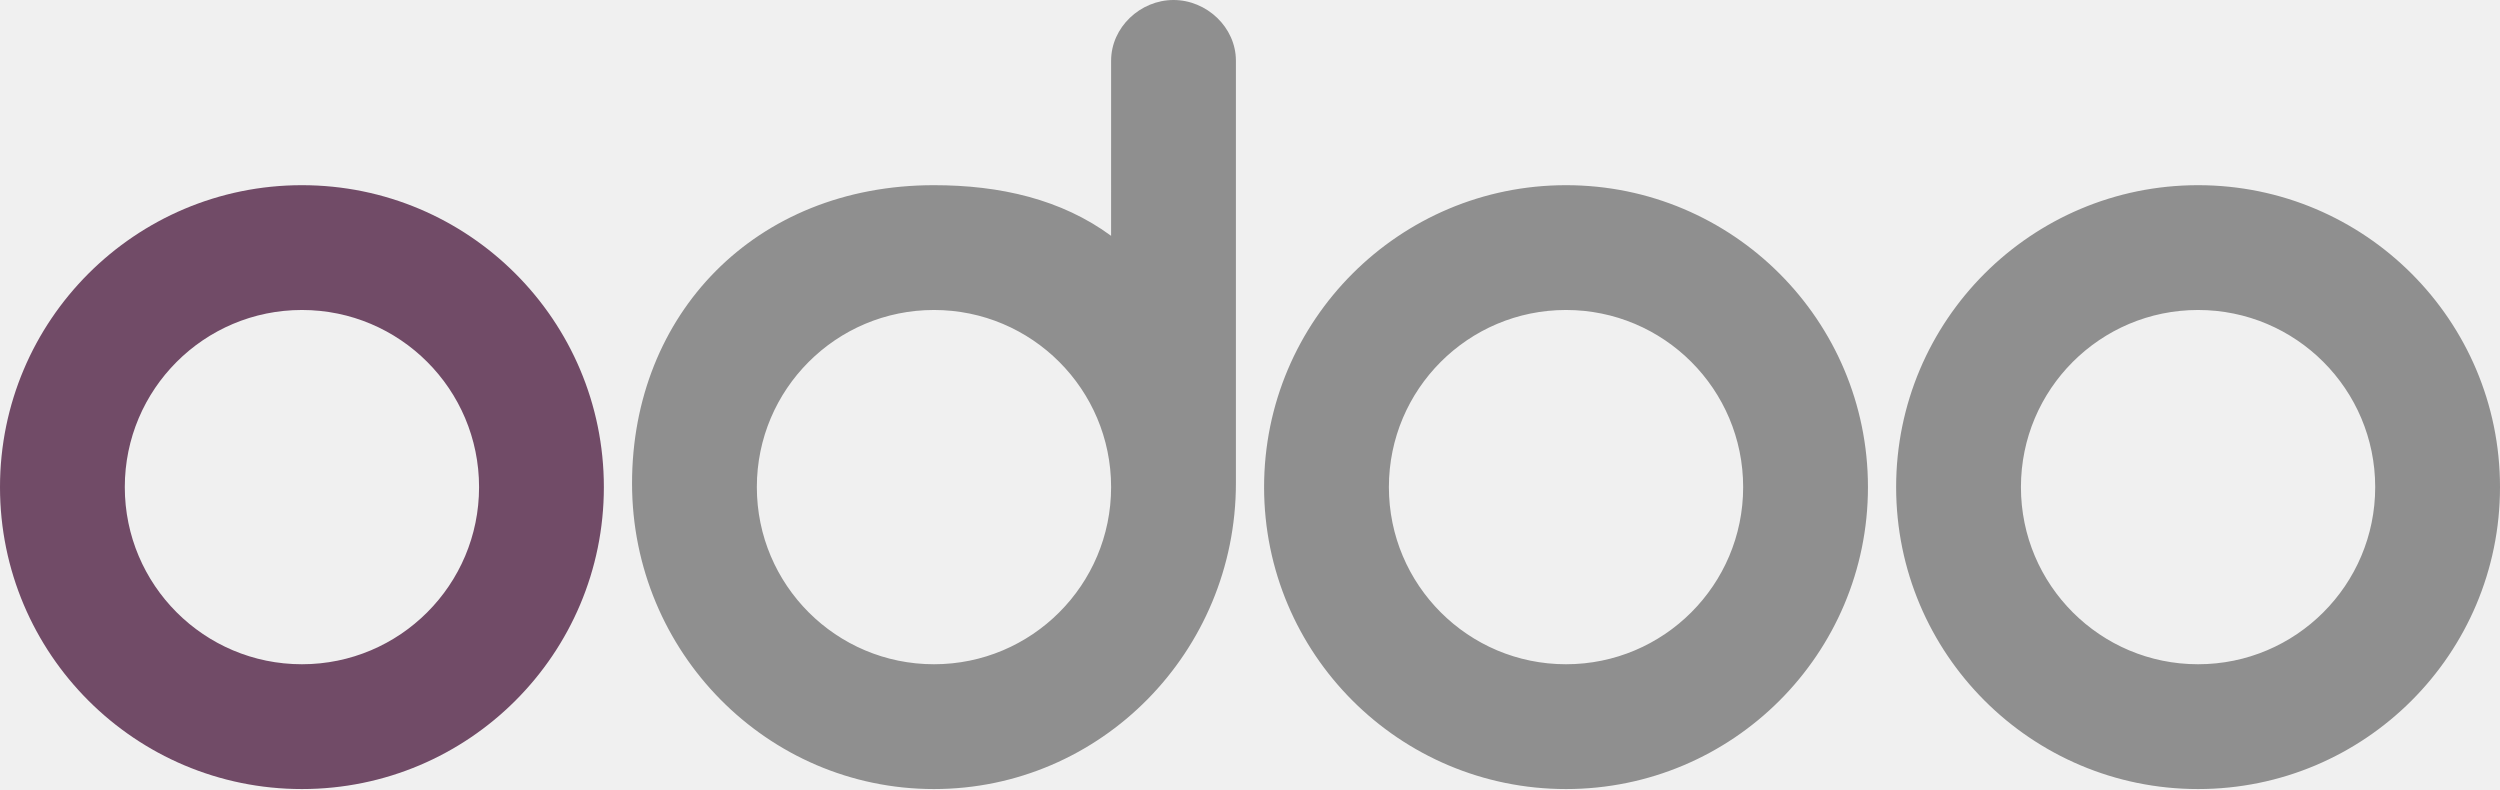
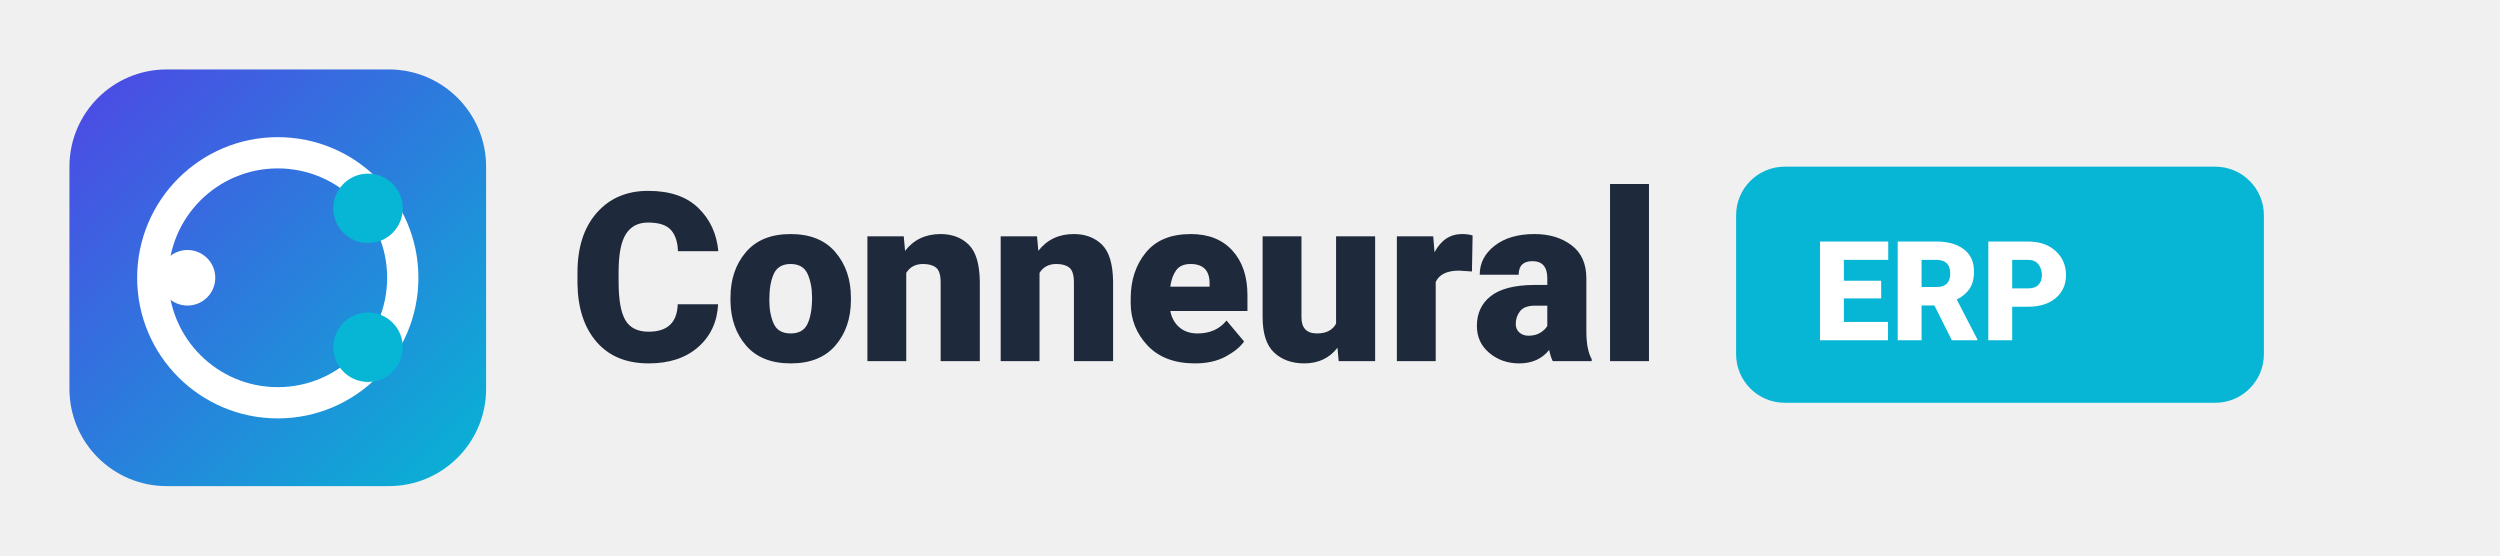
- <svg xmlns="http://www.w3.org/2000/svg" width="621px" height="196px" viewBox="0 0 621 196" version="1.1">
-   <g stroke="none" stroke-width="1" fill="none" fill-rule="evenodd">
-     <g id="odoo_logo" fill-rule="nonzero">
-       <path d="M546,196 C504.579,196 471,162.421 471,121 C471,79.579 504.579,46 546,46 C587.421,46 621,79.579 621,121 C621,162.421 587.421,196 546,196 Z M546,165 C570.3,165 590,145.3 590,121 C590,96.7 570.3,77 546,77 C521.7,77 502,96.7 502,121 C502,145.3 521.7,165 546,165 Z M389,196 C347.579,196 314,162.421 314,121 C314,79.579 347.579,46 389,46 C430.421,46 464,79.579 464,121 C464,162.421 430.421,196 389,196 Z M389,165 C413.3,165 433,145.3 433,121 C433,96.7 413.3,77 389,77 C364.7,77 345,96.7 345,121 C345,145.3 364.7,165 389,165 Z M307,120 C307,161.935 273.408,196 231.991,196 C190.575,196 157,162.005 157,120.07 C157,78.134 187.5,46 231.991,46 C248.433,46 263.638,49.496 275.998,58.58 L276,15.09 C276,6.756 283.27,0 291.5,0 C299.728,0 307,6.762 307,15.09 L307,120 Z M232,165 C256.3,165 276,145.3 276,121 C276,96.7 256.3,77 232,77 C207.7,77 188,96.7 188,121 C188,145.3 207.7,165 232,165 Z" fill="#8F8F8F" />
-       <path d="M75,196 C33.579,196 0,162.421 0,121 C0,79.579 33.579,46 75,46 C116.421,46 150,79.579 150,121 C150,162.421 116.421,196 75,196 Z M75,165 C99.3,165 119,145.3 119,121 C119,96.7 99.3,77 75,77 C50.7,77 31,96.7 31,121 C31,145.3 50.7,165 75,165 Z" fill="#714B67" />
-     </g>
-   </g>
+ <svg xmlns="http://www.w3.org/2000/svg" viewBox="0 0 360 80" width="360" height="80">
+   <defs>
+     <linearGradient id="cGrad" x1="0%" y1="0%" x2="100%" y2="100%">
+       <stop offset="0%" stop-color="#4F46E5" />
+       <stop offset="100%" stop-color="#06B6D4" />
+     </linearGradient>
+   </defs>
+   <rect x="10" y="10" width="60" height="60" rx="14" fill="url(#cGrad)" />
+   <circle cx="40" cy="40" r="18" fill="none" stroke="#FFFFFF" stroke-width="4.5" />
+   <circle cx="53" cy="30" r="5" fill="#06B6D4" />
+   <circle cx="53" cy="50" r="5" fill="#06B6D4" />
+   <circle cx="27" cy="40" r="4" fill="#FFFFFF" />
+   <text x="82" y="52" font-family="-apple-system, BlinkMacSystemFont, 'Segoe UI', Roboto, Helvetica, Arial, sans-serif" font-size="34" font-weight="800" fill="#1E293B">Conneural</text>
+   <rect x="250" y="24" width="76" height="34" rx="7" fill="#06B6D4" />
+   <text x="261" y="49" font-family="-apple-system, BlinkMacSystemFont, 'Segoe UI', Roboto, Helvetica, Arial, sans-serif" font-size="20" font-weight="800" fill="#FFFFFF">ERP</text>
</svg>
